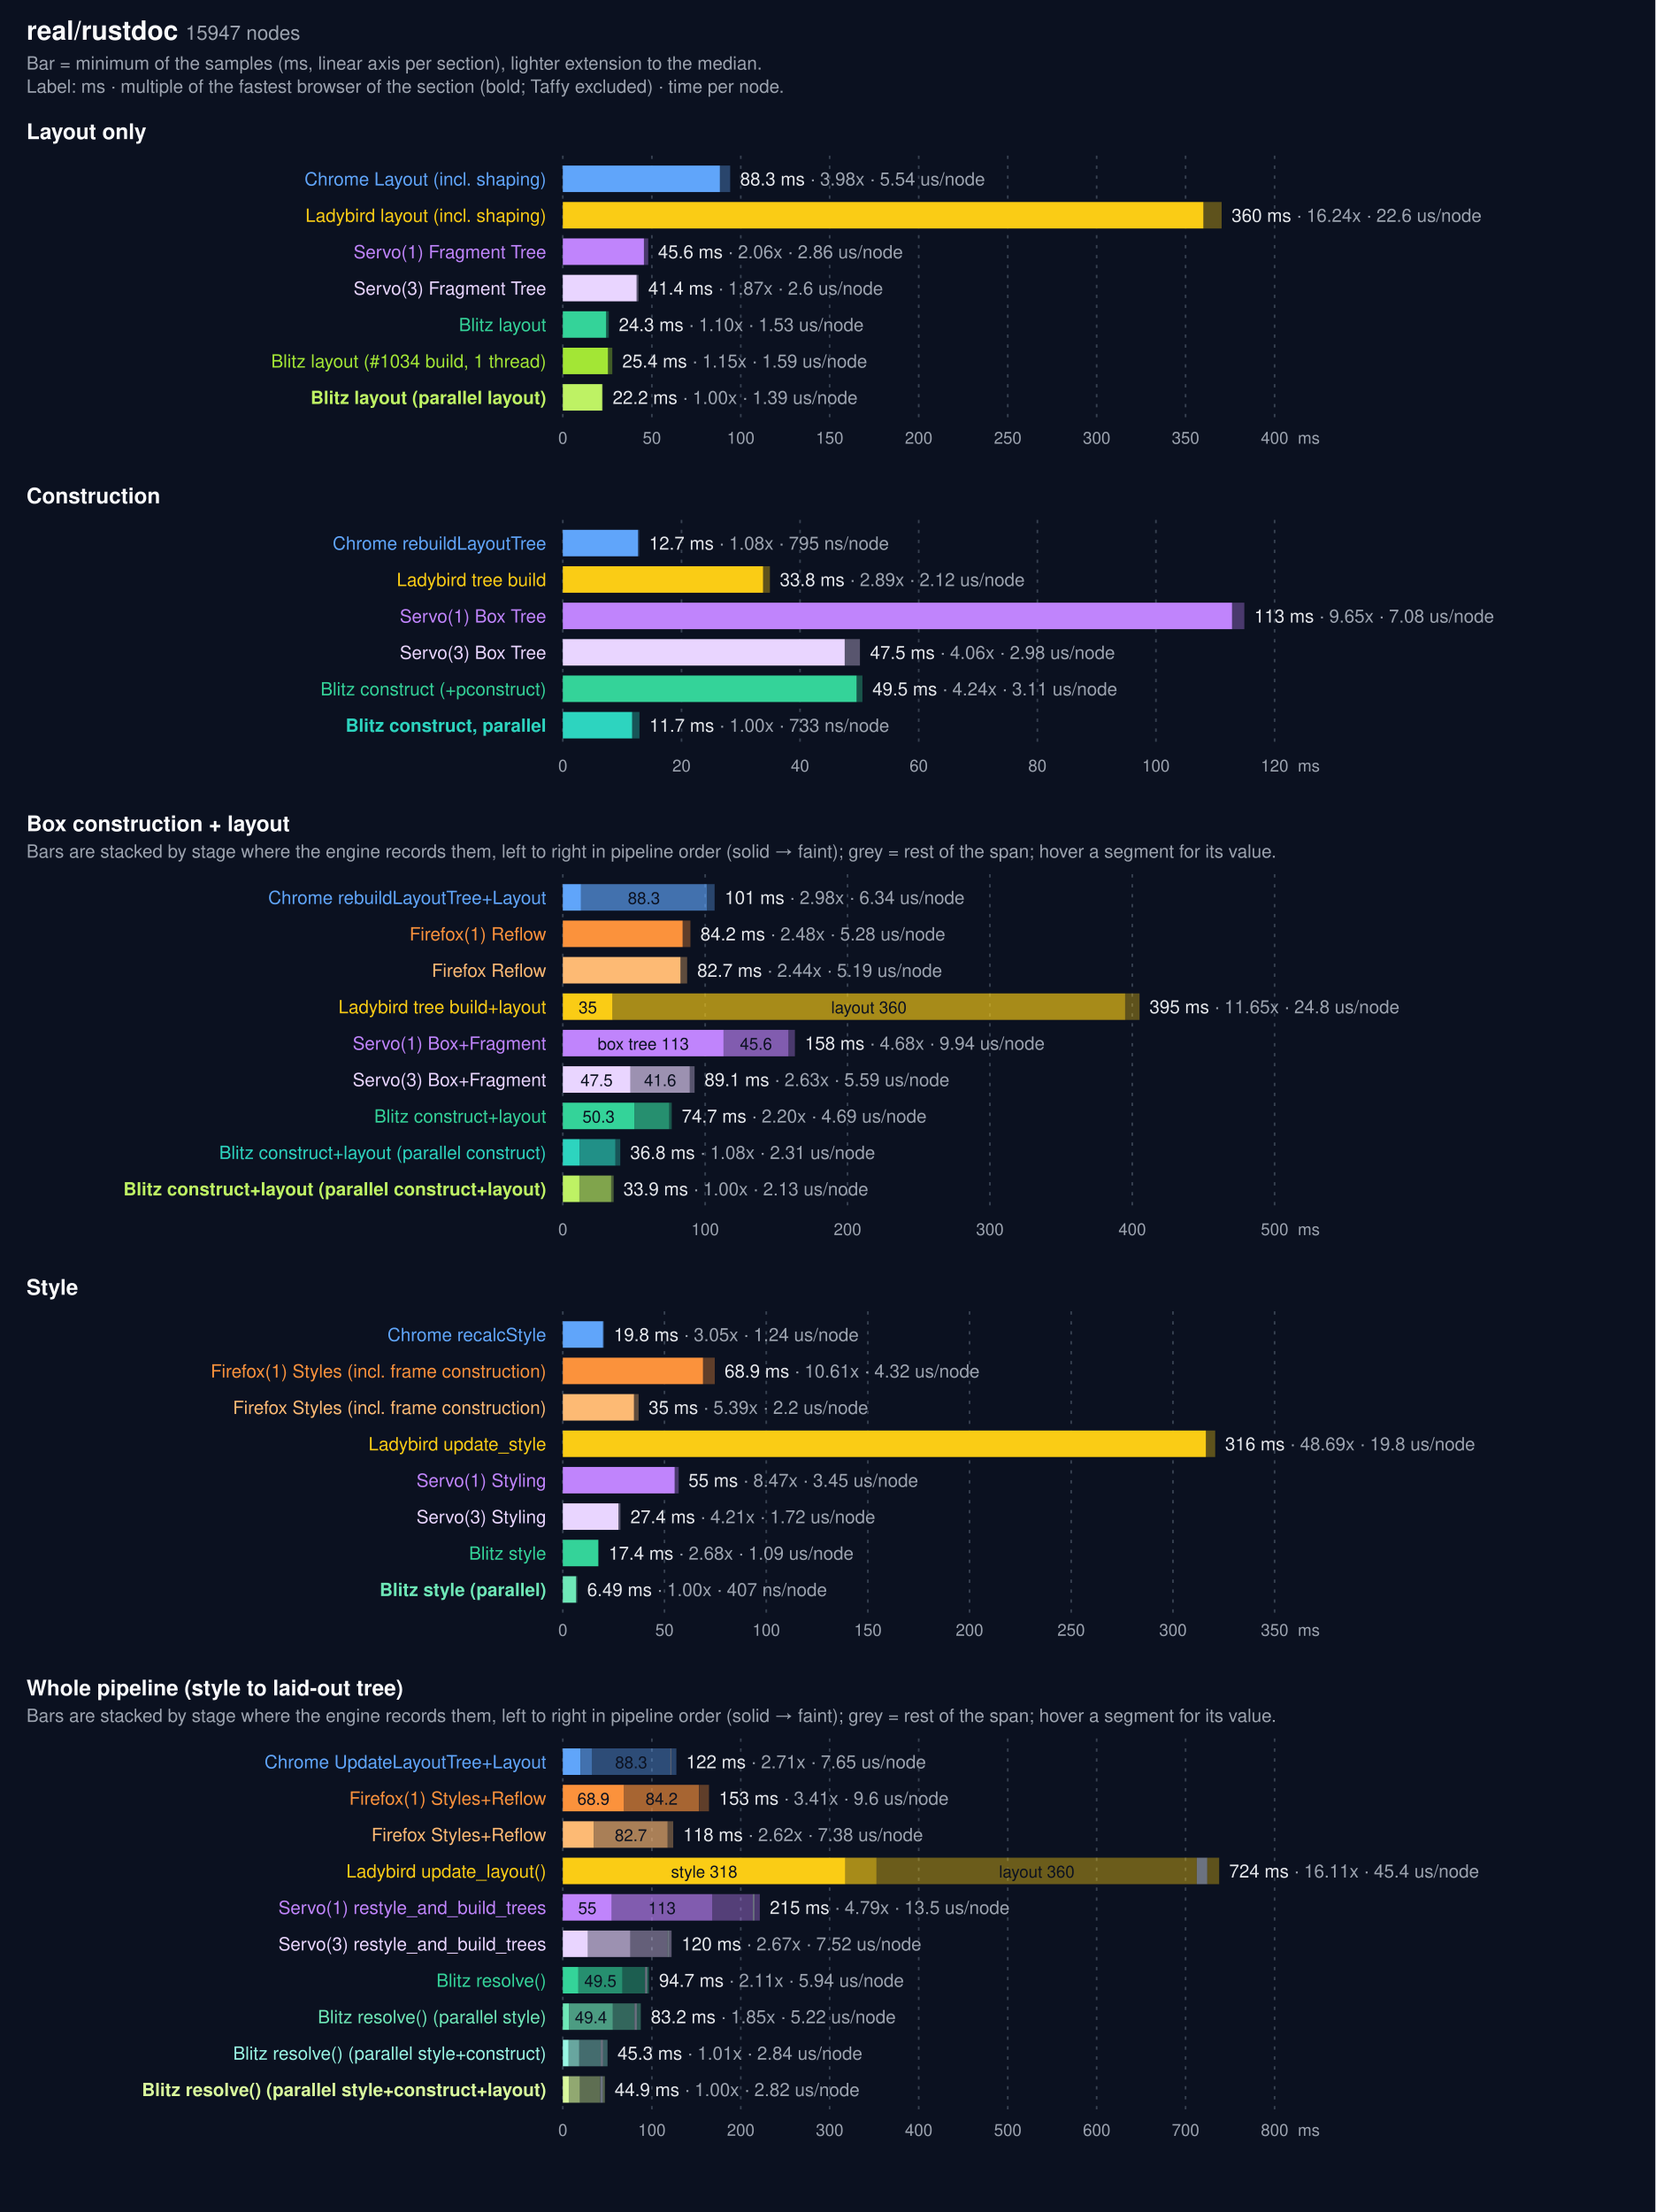
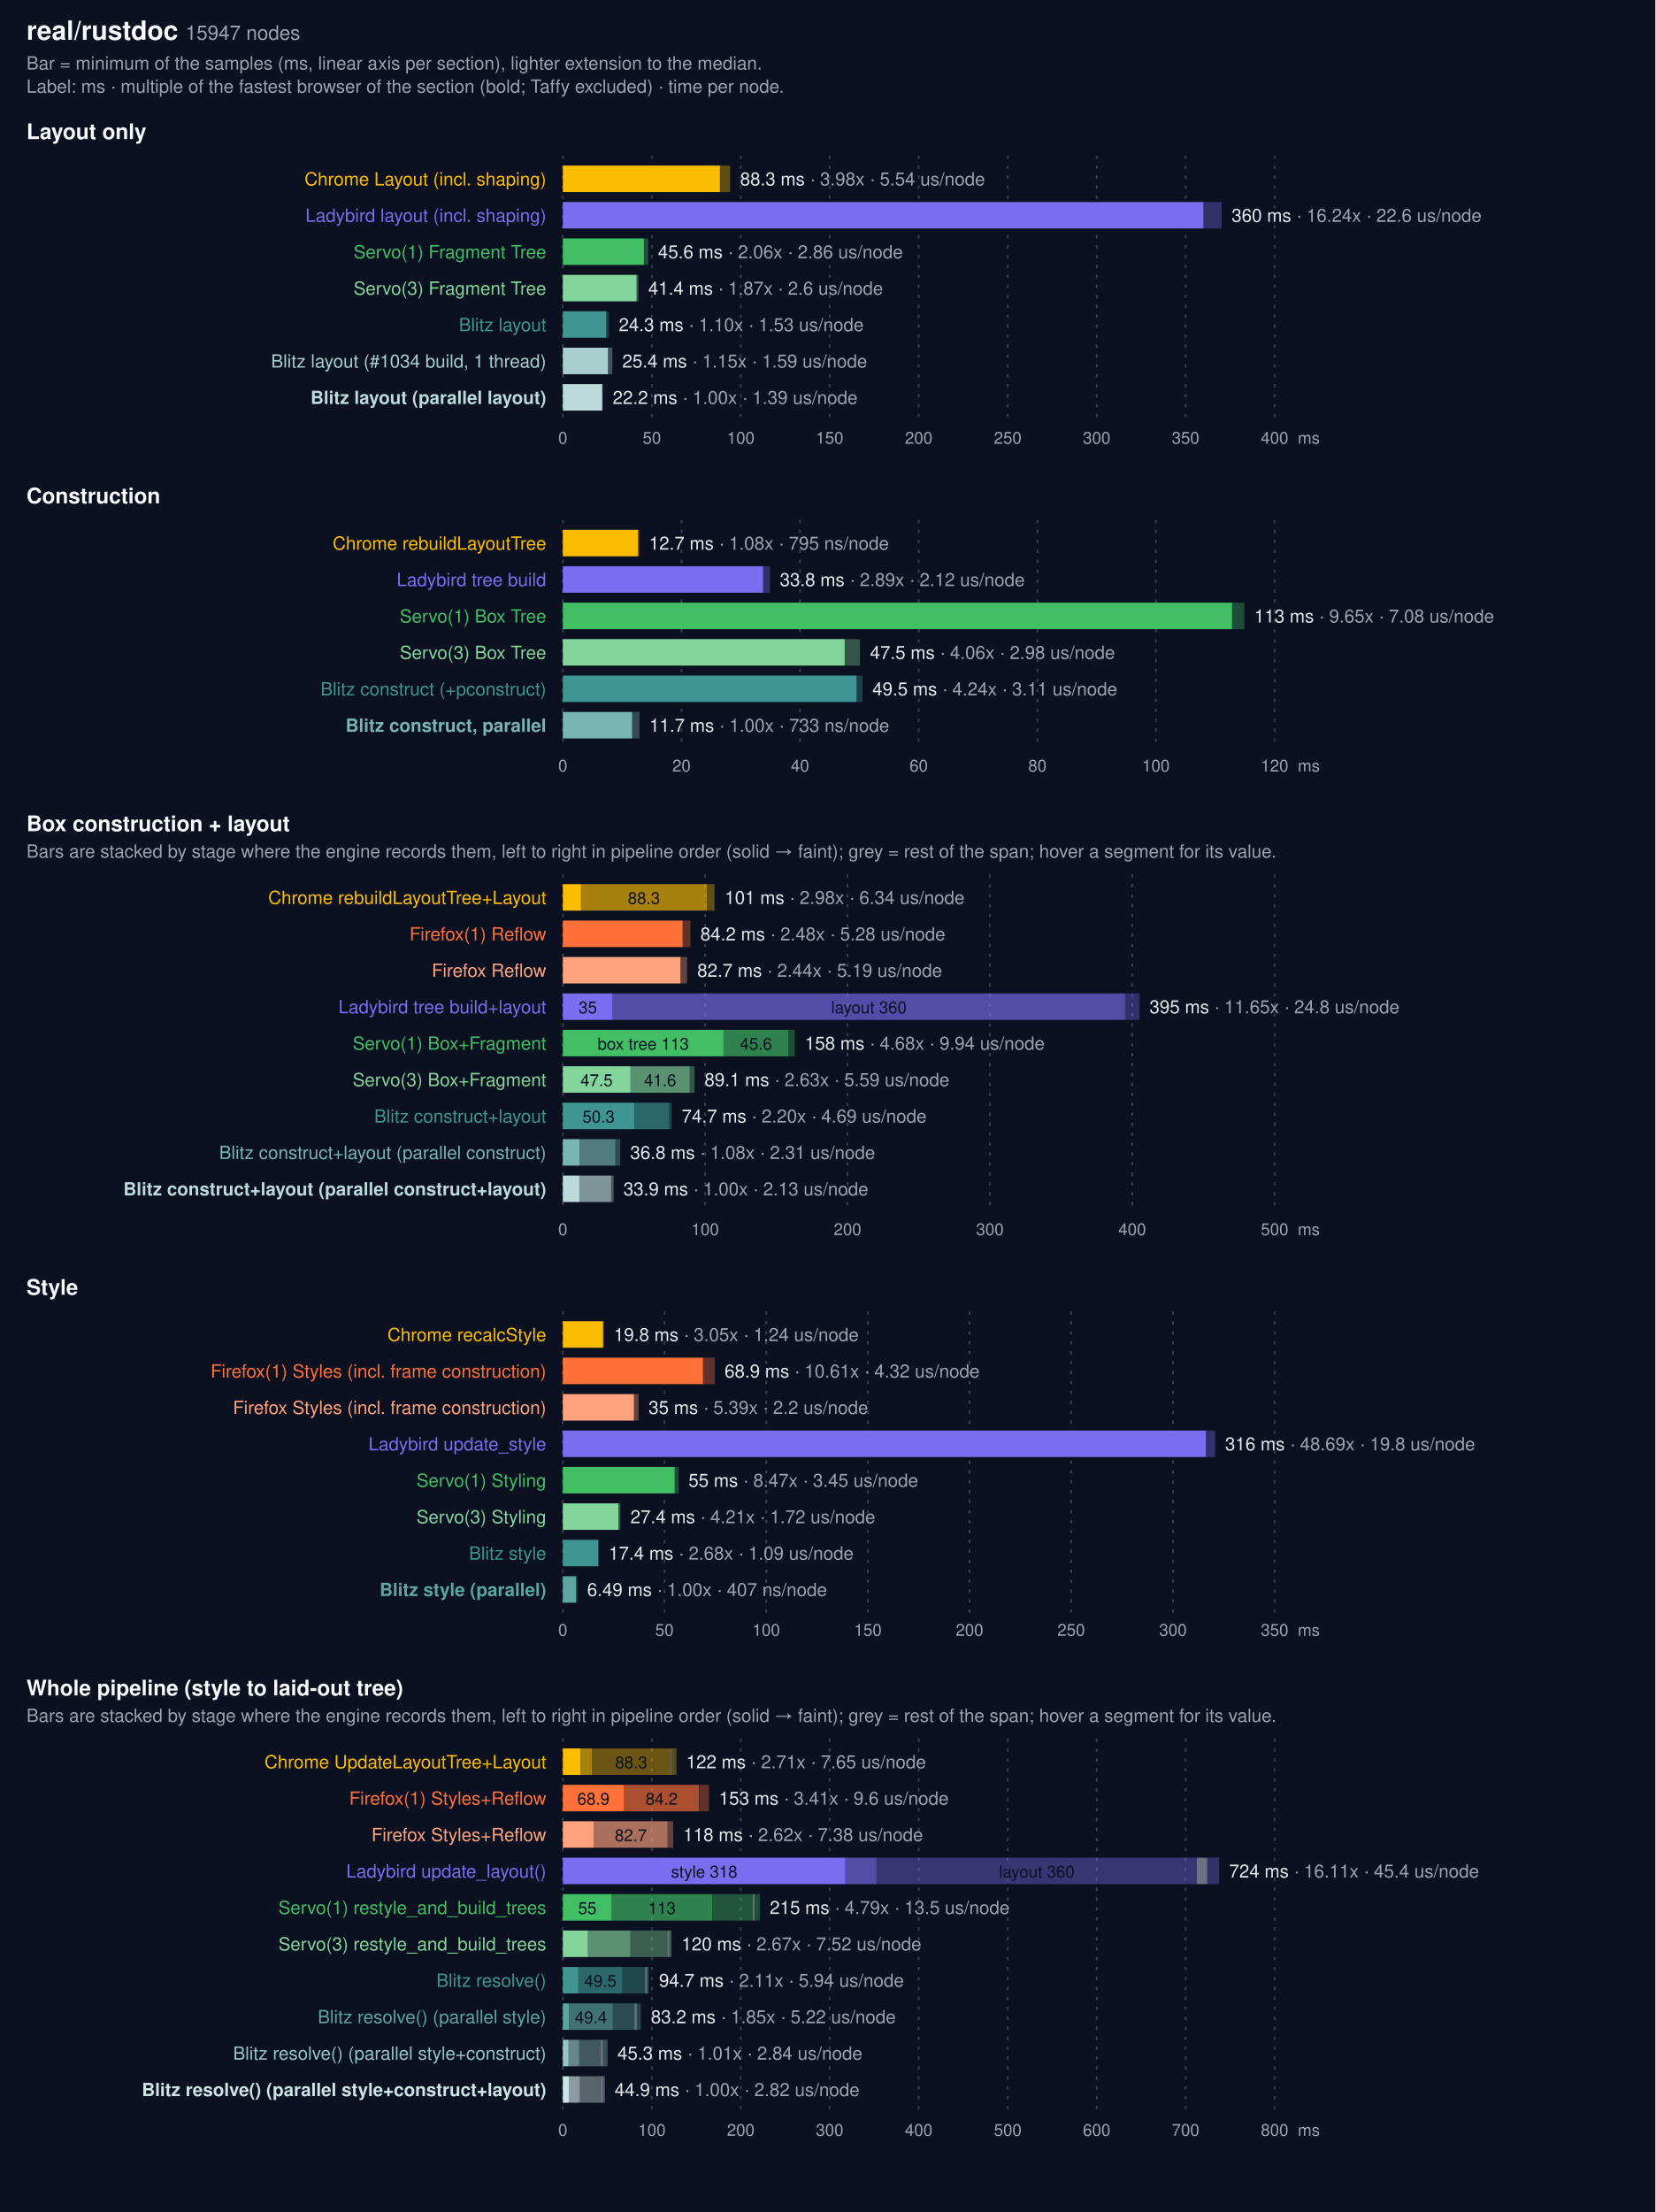
<svg xmlns="http://www.w3.org/2000/svg" width="1000" height="1336" viewBox="0 0 1000 1336" font-family="system-ui, -apple-system, Segoe UI, Helvetica, Arial, sans-serif">
  <rect width="1000" height="1336" fill="#0b1120" />
  <text x="16" y="24" fill="#f9fafb" font-size="16" font-weight="600">real/rustdoc <tspan fill="#9ca3af" font-size="12" font-weight="400">15947 nodes</tspan>
  </text>
  <text x="16" y="42" fill="#9ca3af" font-size="11">Bar = minimum of the samples (ms, linear axis per section), lighter extension to the median.</text>
  <text x="16" y="56" fill="#9ca3af" font-size="11">Label: ms · multiple of the fastest browser of the section (bold; Taffy excluded) · time per node.</text>
  <text x="16" y="84" fill="#f9fafb" font-size="13" font-weight="600">Layout only</text>
  <line x1="340.0" x2="340.0" y1="94" y2="254" stroke="#374151" stroke-dasharray="2 4" />
  <text x="340.0" y="268" fill="#9ca3af" font-size="10" text-anchor="middle">0</text>
  <line x1="393.8" x2="393.8" y1="94" y2="254" stroke="#374151" stroke-dasharray="2 4" />
  <text x="393.8" y="268" fill="#9ca3af" font-size="10" text-anchor="middle">50</text>
  <line x1="447.5" x2="447.5" y1="94" y2="254" stroke="#374151" stroke-dasharray="2 4" />
  <text x="447.5" y="268" fill="#9ca3af" font-size="10" text-anchor="middle">100</text>
  <line x1="501.2" x2="501.2" y1="94" y2="254" stroke="#374151" stroke-dasharray="2 4" />
  <text x="501.2" y="268" fill="#9ca3af" font-size="10" text-anchor="middle">150</text>
  <line x1="555.0" x2="555.0" y1="94" y2="254" stroke="#374151" stroke-dasharray="2 4" />
  <text x="555.0" y="268" fill="#9ca3af" font-size="10" text-anchor="middle">200</text>
  <line x1="608.8" x2="608.8" y1="94" y2="254" stroke="#374151" stroke-dasharray="2 4" />
  <text x="608.8" y="268" fill="#9ca3af" font-size="10" text-anchor="middle">250</text>
  <line x1="662.5" x2="662.5" y1="94" y2="254" stroke="#374151" stroke-dasharray="2 4" />
  <text x="662.5" y="268" fill="#9ca3af" font-size="10" text-anchor="middle">300</text>
  <line x1="716.2" x2="716.2" y1="94" y2="254" stroke="#374151" stroke-dasharray="2 4" />
  <text x="716.2" y="268" fill="#9ca3af" font-size="10" text-anchor="middle">350</text>
  <line x1="770.0" x2="770.0" y1="94" y2="254" stroke="#374151" stroke-dasharray="2 4" />
  <text x="770.0" y="268" fill="#9ca3af" font-size="10" text-anchor="middle">400</text>
  <text x="784" y="268" fill="#9ca3af" font-size="10">ms</text>
-   <text x="330" y="112" fill="#60a5fa" font-size="11" text-anchor="end">Chrome Layout (incl. shaping)</text>
-   <rect x="340" y="100" width="94.9" height="16" fill="#60a5fa" />
-   <rect x="434.9" y="100" width="6.2" height="16" fill="#60a5fa" opacity="0.35" />
+   <text x="330" y="112" fill="#FBBC04" font-size="11" text-anchor="end">Chrome Layout (incl. shaping)</text>
+   <rect x="340" y="100" width="94.9" height="16" fill="#FBBC04" />
+   <rect x="434.9" y="100" width="6.2" height="16" fill="#FBBC04" opacity="0.35" />
  <text x="447.1" y="112" fill="#e5e7eb" font-size="11">88.3 ms <tspan fill="#9ca3af">· 3.98x · 5.54 us/node</tspan>
  </text>
-   <text x="330" y="134" fill="#facc15" font-size="11" text-anchor="end">Ladybird layout (incl. shaping)</text>
-   <rect x="340" y="122" width="387.0" height="16" fill="#facc15" />
-   <rect x="727.0" y="122" width="11.0" height="16" fill="#facc15" opacity="0.35" />
+   <text x="330" y="134" fill="#7B6CF0" font-size="11" text-anchor="end">Ladybird layout (incl. shaping)</text>
+   <rect x="340" y="122" width="387.0" height="16" fill="#7B6CF0" />
+   <rect x="727.0" y="122" width="11.0" height="16" fill="#7B6CF0" opacity="0.35" />
  <text x="744.0" y="134" fill="#e5e7eb" font-size="11">360 ms <tspan fill="#9ca3af">· 16.24x · 22.6 us/node</tspan>
  </text>
-   <text x="330" y="156" fill="#c084fc" font-size="11" text-anchor="end">Servo(1) Fragment Tree</text>
-   <rect x="340" y="144" width="49.0" height="16" fill="#c084fc" />
-   <rect x="389.0" y="144" width="2.6" height="16" fill="#c084fc" opacity="0.35" />
+   <text x="330" y="156" fill="#42BE65" font-size="11" text-anchor="end">Servo(1) Fragment Tree</text>
+   <rect x="340" y="144" width="49.0" height="16" fill="#42BE65" />
+   <rect x="389.0" y="144" width="2.6" height="16" fill="#42BE65" opacity="0.35" />
  <text x="397.5" y="156" fill="#e5e7eb" font-size="11">45.6 ms <tspan fill="#9ca3af">· 2.06x · 2.86 us/node</tspan>
  </text>
-   <text x="330" y="178" fill="#e9d5ff" font-size="11" text-anchor="end">Servo(3) Fragment Tree</text>
-   <rect x="340" y="166" width="44.6" height="16" fill="#e9d5ff" />
-   <rect x="384.6" y="166" width="1.1" height="16" fill="#e9d5ff" opacity="0.35" />
+   <text x="330" y="178" fill="#84d59b" font-size="11" text-anchor="end">Servo(3) Fragment Tree</text>
+   <rect x="340" y="166" width="44.6" height="16" fill="#84d59b" />
+   <rect x="384.6" y="166" width="1.1" height="16" fill="#84d59b" opacity="0.35" />
  <text x="391.6" y="178" fill="#e5e7eb" font-size="11">41.4 ms <tspan fill="#9ca3af">· 1.87x · 2.6 us/node</tspan>
  </text>
-   <text x="330" y="200" fill="#34d399" font-size="11" text-anchor="end">Blitz layout</text>
-   <rect x="340" y="188" width="26.2" height="16" fill="#34d399" />
-   <rect x="366.2" y="188" width="1.6" height="16" fill="#34d399" opacity="0.35" />
+   <text x="330" y="200" fill="#3E9593" font-size="11" text-anchor="end">Blitz layout</text>
+   <rect x="340" y="188" width="26.2" height="16" fill="#3E9593" />
+   <rect x="366.2" y="188" width="1.6" height="16" fill="#3E9593" opacity="0.35" />
  <text x="373.8" y="200" fill="#e5e7eb" font-size="11">24.3 ms <tspan fill="#9ca3af">· 1.10x · 1.53 us/node</tspan>
  </text>
-   <text x="330" y="222" fill="#a3e635" font-size="11" text-anchor="end">Blitz layout (#1034 build, 1 thread)</text>
-   <rect x="340" y="210" width="27.3" height="16" fill="#a3e635" />
-   <rect x="367.3" y="210" width="2.6" height="16" fill="#a3e635" opacity="0.35" />
+   <text x="330" y="222" fill="#a8cfce" font-size="11" text-anchor="end">Blitz layout (#1034 build, 1 thread)</text>
+   <rect x="340" y="210" width="27.3" height="16" fill="#a8cfce" />
+   <rect x="367.3" y="210" width="2.6" height="16" fill="#a8cfce" opacity="0.35" />
  <text x="375.9" y="222" fill="#e5e7eb" font-size="11">25.4 ms <tspan fill="#9ca3af">· 1.15x · 1.59 us/node</tspan>
  </text>
-   <text x="330" y="244" fill="#bef264" font-size="11" text-anchor="end" font-weight="700">Blitz layout (parallel layout)</text>
-   <rect x="340" y="232" width="23.8" height="16" fill="#bef264" />
-   <rect x="363.8" y="232" width="0.3" height="16" fill="#bef264" opacity="0.35" />
+   <text x="330" y="244" fill="#bbdad9" font-size="11" text-anchor="end" font-weight="700">Blitz layout (parallel layout)</text>
+   <rect x="340" y="232" width="23.8" height="16" fill="#bbdad9" />
+   <rect x="363.8" y="232" width="0.3" height="16" fill="#bbdad9" opacity="0.35" />
  <text x="370.1" y="244" fill="#e5e7eb" font-size="11">22.2 ms <tspan fill="#9ca3af">· 1.00x · 1.39 us/node</tspan>
  </text>
  <text x="16" y="304" fill="#f9fafb" font-size="13" font-weight="600">Construction</text>
  <line x1="340.0" x2="340.0" y1="314" y2="452" stroke="#374151" stroke-dasharray="2 4" />
  <text x="340.0" y="466" fill="#9ca3af" font-size="10" text-anchor="middle">0</text>
  <line x1="411.7" x2="411.7" y1="314" y2="452" stroke="#374151" stroke-dasharray="2 4" />
  <text x="411.7" y="466" fill="#9ca3af" font-size="10" text-anchor="middle">20</text>
  <line x1="483.3" x2="483.3" y1="314" y2="452" stroke="#374151" stroke-dasharray="2 4" />
  <text x="483.3" y="466" fill="#9ca3af" font-size="10" text-anchor="middle">40</text>
  <line x1="555.0" x2="555.0" y1="314" y2="452" stroke="#374151" stroke-dasharray="2 4" />
  <text x="555.0" y="466" fill="#9ca3af" font-size="10" text-anchor="middle">60</text>
  <line x1="626.7" x2="626.7" y1="314" y2="452" stroke="#374151" stroke-dasharray="2 4" />
  <text x="626.7" y="466" fill="#9ca3af" font-size="10" text-anchor="middle">80</text>
  <line x1="698.3" x2="698.3" y1="314" y2="452" stroke="#374151" stroke-dasharray="2 4" />
  <text x="698.3" y="466" fill="#9ca3af" font-size="10" text-anchor="middle">100</text>
  <line x1="770.0" x2="770.0" y1="314" y2="452" stroke="#374151" stroke-dasharray="2 4" />
  <text x="770.0" y="466" fill="#9ca3af" font-size="10" text-anchor="middle">120</text>
  <text x="784" y="466" fill="#9ca3af" font-size="10">ms</text>
-   <text x="330" y="332" fill="#60a5fa" font-size="11" text-anchor="end">Chrome rebuildLayoutTree</text>
-   <rect x="340" y="320" width="45.4" height="16" fill="#60a5fa" />
-   <rect x="385.4" y="320" width="0.7" height="16" fill="#60a5fa" opacity="0.35" />
+   <text x="330" y="332" fill="#FBBC04" font-size="11" text-anchor="end">Chrome rebuildLayoutTree</text>
+   <rect x="340" y="320" width="45.4" height="16" fill="#FBBC04" />
+   <rect x="385.4" y="320" width="0.7" height="16" fill="#FBBC04" opacity="0.35" />
  <text x="392.1" y="332" fill="#e5e7eb" font-size="11">12.7 ms <tspan fill="#9ca3af">· 1.08x · 795 ns/node</tspan>
  </text>
-   <text x="330" y="354" fill="#facc15" font-size="11" text-anchor="end">Ladybird tree build</text>
-   <rect x="340" y="342" width="121.0" height="16" fill="#facc15" />
-   <rect x="461.0" y="342" width="4.1" height="16" fill="#facc15" opacity="0.35" />
+   <text x="330" y="354" fill="#7B6CF0" font-size="11" text-anchor="end">Ladybird tree build</text>
+   <rect x="340" y="342" width="121.0" height="16" fill="#7B6CF0" />
+   <rect x="461.0" y="342" width="4.1" height="16" fill="#7B6CF0" opacity="0.35" />
  <text x="471.1" y="354" fill="#e5e7eb" font-size="11">33.8 ms <tspan fill="#9ca3af">· 2.89x · 2.12 us/node</tspan>
  </text>
-   <text x="330" y="376" fill="#c084fc" font-size="11" text-anchor="end">Servo(1) Box Tree</text>
-   <rect x="340" y="364" width="404.3" height="16" fill="#c084fc" />
-   <rect x="744.3" y="364" width="7.4" height="16" fill="#c084fc" opacity="0.35" />
+   <text x="330" y="376" fill="#42BE65" font-size="11" text-anchor="end">Servo(1) Box Tree</text>
+   <rect x="340" y="364" width="404.3" height="16" fill="#42BE65" />
+   <rect x="744.3" y="364" width="7.4" height="16" fill="#42BE65" opacity="0.35" />
  <text x="757.7" y="376" fill="#e5e7eb" font-size="11">113 ms <tspan fill="#9ca3af">· 9.65x · 7.08 us/node</tspan>
  </text>
-   <text x="330" y="398" fill="#e9d5ff" font-size="11" text-anchor="end">Servo(3) Box Tree</text>
-   <rect x="340" y="386" width="170.3" height="16" fill="#e9d5ff" />
-   <rect x="510.3" y="386" width="9.2" height="16" fill="#e9d5ff" opacity="0.35" />
+   <text x="330" y="398" fill="#84d59b" font-size="11" text-anchor="end">Servo(3) Box Tree</text>
+   <rect x="340" y="386" width="170.3" height="16" fill="#84d59b" />
+   <rect x="510.3" y="386" width="9.2" height="16" fill="#84d59b" opacity="0.35" />
  <text x="525.6" y="398" fill="#e5e7eb" font-size="11">47.5 ms <tspan fill="#9ca3af">· 4.06x · 2.98 us/node</tspan>
  </text>
-   <text x="330" y="420" fill="#34d399" font-size="11" text-anchor="end">Blitz construct (+pconstruct)</text>
-   <rect x="340" y="408" width="177.5" height="16" fill="#34d399" />
-   <rect x="517.5" y="408" width="3.5" height="16" fill="#34d399" opacity="0.35" />
+   <text x="330" y="420" fill="#3E9593" font-size="11" text-anchor="end">Blitz construct (+pconstruct)</text>
+   <rect x="340" y="408" width="177.5" height="16" fill="#3E9593" />
+   <rect x="517.5" y="408" width="3.5" height="16" fill="#3E9593" opacity="0.35" />
  <text x="527.0" y="420" fill="#e5e7eb" font-size="11">49.5 ms <tspan fill="#9ca3af">· 4.24x · 3.11 us/node</tspan>
  </text>
-   <text x="330" y="442" fill="#2dd4bf" font-size="11" text-anchor="end" font-weight="700">Blitz construct, parallel</text>
-   <rect x="340" y="430" width="41.9" height="16" fill="#2dd4bf" />
-   <rect x="381.9" y="430" width="4.4" height="16" fill="#2dd4bf" opacity="0.35" />
+   <text x="330" y="442" fill="#78b5b3" font-size="11" text-anchor="end" font-weight="700">Blitz construct, parallel</text>
+   <rect x="340" y="430" width="41.9" height="16" fill="#78b5b3" />
+   <rect x="381.9" y="430" width="4.4" height="16" fill="#78b5b3" opacity="0.35" />
  <text x="392.3" y="442" fill="#e5e7eb" font-size="11">11.7 ms <tspan fill="#9ca3af">· 1.00x · 733 ns/node</tspan>
  </text>
  <text x="16" y="502" fill="#f9fafb" font-size="13" font-weight="600">Box construction + layout</text>
  <text x="16" y="518" fill="#9ca3af" font-size="11">Bars are stacked by stage where the engine records them, left to right in pipeline order (solid → faint); grey = rest of the span; hover a segment for its value.</text>
  <line x1="340.0" x2="340.0" y1="528" y2="732" stroke="#374151" stroke-dasharray="2 4" />
  <text x="340.0" y="746" fill="#9ca3af" font-size="10" text-anchor="middle">0</text>
  <line x1="426.0" x2="426.0" y1="528" y2="732" stroke="#374151" stroke-dasharray="2 4" />
  <text x="426.0" y="746" fill="#9ca3af" font-size="10" text-anchor="middle">100</text>
  <line x1="512.0" x2="512.0" y1="528" y2="732" stroke="#374151" stroke-dasharray="2 4" />
  <text x="512.0" y="746" fill="#9ca3af" font-size="10" text-anchor="middle">200</text>
  <line x1="598.0" x2="598.0" y1="528" y2="732" stroke="#374151" stroke-dasharray="2 4" />
  <text x="598.0" y="746" fill="#9ca3af" font-size="10" text-anchor="middle">300</text>
  <line x1="684.0" x2="684.0" y1="528" y2="732" stroke="#374151" stroke-dasharray="2 4" />
  <text x="684.0" y="746" fill="#9ca3af" font-size="10" text-anchor="middle">400</text>
  <line x1="770.0" x2="770.0" y1="528" y2="732" stroke="#374151" stroke-dasharray="2 4" />
  <text x="770.0" y="746" fill="#9ca3af" font-size="10" text-anchor="middle">500</text>
  <text x="784" y="746" fill="#9ca3af" font-size="10">ms</text>
-   <text x="330" y="546" fill="#60a5fa" font-size="11" text-anchor="end">Chrome rebuildLayoutTree+Layout</text>
-   <rect x="340.0" y="534" width="11.0" height="16" fill="#60a5fa" opacity="1.0" />
-   <rect x="351.0" y="534" width="76.0" height="16" fill="#60a5fa" opacity="0.65" />
+   <text x="330" y="546" fill="#FBBC04" font-size="11" text-anchor="end">Chrome rebuildLayoutTree+Layout</text>
+   <rect x="340.0" y="534" width="11.0" height="16" fill="#FBBC04" opacity="1.0" />
+   <rect x="351.0" y="534" width="76.0" height="16" fill="#FBBC04" opacity="0.65" />
  <text x="389.0" y="546" fill="#0b1120" font-size="10" text-anchor="middle">88.3</text>
-   <rect x="426.9" y="534" width="4.8" height="16" fill="#60a5fa" opacity="0.35" />
+   <rect x="426.9" y="534" width="4.8" height="16" fill="#FBBC04" opacity="0.35" />
  <text x="437.8" y="546" fill="#e5e7eb" font-size="11">101 ms <tspan fill="#9ca3af">· 2.98x · 6.34 us/node</tspan>
  </text>
-   <text x="330" y="568" fill="#fb923c" font-size="11" text-anchor="end">Firefox(1) Reflow</text>
-   <rect x="340" y="556" width="72.4" height="16" fill="#fb923c" />
-   <rect x="412.4" y="556" width="4.7" height="16" fill="#fb923c" opacity="0.35" />
+   <text x="330" y="568" fill="#FF7139" font-size="11" text-anchor="end">Firefox(1) Reflow</text>
+   <rect x="340" y="556" width="72.4" height="16" fill="#FF7139" />
+   <rect x="412.4" y="556" width="4.7" height="16" fill="#FF7139" opacity="0.35" />
  <text x="423.1" y="568" fill="#e5e7eb" font-size="11">84.2 ms <tspan fill="#9ca3af">· 2.48x · 5.28 us/node</tspan>
  </text>
-   <text x="330" y="590" fill="#fdba74" font-size="11" text-anchor="end">Firefox Reflow</text>
-   <rect x="340" y="578" width="71.1" height="16" fill="#fdba74" />
-   <rect x="411.1" y="578" width="4.0" height="16" fill="#fdba74" opacity="0.35" />
+   <text x="330" y="590" fill="#ffa37e" font-size="11" text-anchor="end">Firefox Reflow</text>
+   <rect x="340" y="578" width="71.1" height="16" fill="#ffa37e" />
+   <rect x="411.1" y="578" width="4.0" height="16" fill="#ffa37e" opacity="0.35" />
  <text x="421.2" y="590" fill="#e5e7eb" font-size="11">82.7 ms <tspan fill="#9ca3af">· 2.44x · 5.19 us/node</tspan>
  </text>
-   <text x="330" y="612" fill="#facc15" font-size="11" text-anchor="end">Ladybird tree build+layout</text>
-   <rect x="340.0" y="600" width="30.1" height="16" fill="#facc15" opacity="1.0" />
+   <text x="330" y="612" fill="#7B6CF0" font-size="11" text-anchor="end">Ladybird tree build+layout</text>
+   <rect x="340.0" y="600" width="30.1" height="16" fill="#7B6CF0" opacity="1.0" />
  <text x="355.1" y="612" fill="#0b1120" font-size="10" text-anchor="middle">35</text>
-   <rect x="370.1" y="600" width="309.6" height="16" fill="#facc15" opacity="0.65" />
+   <rect x="370.1" y="600" width="309.6" height="16" fill="#7B6CF0" opacity="0.65" />
  <text x="524.9" y="612" fill="#0b1120" font-size="10" text-anchor="middle">layout 360</text>
-   <rect x="679.7" y="600" width="8.7" height="16" fill="#facc15" opacity="0.35" />
+   <rect x="679.7" y="600" width="8.7" height="16" fill="#7B6CF0" opacity="0.35" />
  <text x="694.4" y="612" fill="#e5e7eb" font-size="11">395 ms <tspan fill="#9ca3af">· 11.65x · 24.8 us/node</tspan>
  </text>
-   <text x="330" y="634" fill="#c084fc" font-size="11" text-anchor="end">Servo(1) Box+Fragment</text>
-   <rect x="340.0" y="622" width="97.1" height="16" fill="#c084fc" opacity="1.0" />
+   <text x="330" y="634" fill="#42BE65" font-size="11" text-anchor="end">Servo(1) Box+Fragment</text>
+   <rect x="340.0" y="622" width="97.1" height="16" fill="#42BE65" opacity="1.0" />
  <text x="388.6" y="634" fill="#0b1120" font-size="10" text-anchor="middle">box tree 113</text>
-   <rect x="437.1" y="622" width="39.2" height="16" fill="#c084fc" opacity="0.65" />
+   <rect x="437.1" y="622" width="39.2" height="16" fill="#42BE65" opacity="0.65" />
  <text x="456.7" y="634" fill="#0b1120" font-size="10" text-anchor="middle">45.6</text>
-   <rect x="476.3" y="622" width="3.9" height="16" fill="#c084fc" opacity="0.35" />
+   <rect x="476.3" y="622" width="3.9" height="16" fill="#42BE65" opacity="0.35" />
  <text x="486.2" y="634" fill="#e5e7eb" font-size="11">158 ms <tspan fill="#9ca3af">· 4.68x · 9.94 us/node</tspan>
  </text>
-   <text x="330" y="656" fill="#e9d5ff" font-size="11" text-anchor="end">Servo(3) Box+Fragment</text>
-   <rect x="340.0" y="644" width="40.9" height="16" fill="#e9d5ff" opacity="1.0" />
+   <text x="330" y="656" fill="#84d59b" font-size="11" text-anchor="end">Servo(3) Box+Fragment</text>
+   <rect x="340.0" y="644" width="40.9" height="16" fill="#84d59b" opacity="1.0" />
  <text x="360.4" y="656" fill="#0b1120" font-size="10" text-anchor="middle">47.5</text>
-   <rect x="380.9" y="644" width="35.8" height="16" fill="#e9d5ff" opacity="0.65" />
+   <rect x="380.9" y="644" width="35.8" height="16" fill="#84d59b" opacity="0.65" />
  <text x="398.8" y="656" fill="#0b1120" font-size="10" text-anchor="middle">41.6</text>
-   <rect x="416.7" y="644" width="2.9" height="16" fill="#e9d5ff" opacity="0.35" />
+   <rect x="416.7" y="644" width="2.9" height="16" fill="#84d59b" opacity="0.35" />
  <text x="425.6" y="656" fill="#e5e7eb" font-size="11">89.1 ms <tspan fill="#9ca3af">· 2.63x · 5.59 us/node</tspan>
  </text>
-   <text x="330" y="678" fill="#34d399" font-size="11" text-anchor="end">Blitz construct+layout</text>
-   <rect x="340.0" y="666" width="43.2" height="16" fill="#34d399" opacity="1.0" />
+   <text x="330" y="678" fill="#3E9593" font-size="11" text-anchor="end">Blitz construct+layout</text>
+   <rect x="340.0" y="666" width="43.2" height="16" fill="#3E9593" opacity="1.0" />
  <text x="361.6" y="678" fill="#0b1120" font-size="10" text-anchor="middle">50.3</text>
-   <rect x="383.2" y="666" width="21.1" height="16" fill="#34d399" opacity="0.65" />
-   <rect x="404.3" y="666" width="1.5" height="16" fill="#34d399" opacity="0.35" />
+   <rect x="383.2" y="666" width="21.1" height="16" fill="#3E9593" opacity="0.65" />
+   <rect x="404.3" y="666" width="1.5" height="16" fill="#3E9593" opacity="0.35" />
  <text x="411.8" y="678" fill="#e5e7eb" font-size="11">74.7 ms <tspan fill="#9ca3af">· 2.20x · 4.69 us/node</tspan>
  </text>
-   <text x="330" y="700" fill="#2dd4bf" font-size="11" text-anchor="end">Blitz construct+layout (parallel construct)</text>
-   <rect x="340.0" y="688" width="10.1" height="16" fill="#2dd4bf" opacity="1.0" />
-   <rect x="350.1" y="688" width="21.6" height="16" fill="#2dd4bf" opacity="0.65" />
-   <rect x="371.6" y="688" width="3.1" height="16" fill="#2dd4bf" opacity="0.35" />
+   <text x="330" y="700" fill="#78b5b3" font-size="11" text-anchor="end">Blitz construct+layout (parallel construct)</text>
+   <rect x="340.0" y="688" width="10.1" height="16" fill="#78b5b3" opacity="1.0" />
+   <rect x="350.1" y="688" width="21.6" height="16" fill="#78b5b3" opacity="0.65" />
+   <rect x="371.6" y="688" width="3.1" height="16" fill="#78b5b3" opacity="0.35" />
  <text x="380.7" y="700" fill="#e5e7eb" font-size="11">36.8 ms <tspan fill="#9ca3af">· 1.08x · 2.31 us/node</tspan>
  </text>
-   <text x="330" y="722" fill="#bef264" font-size="11" text-anchor="end" font-weight="700">Blitz construct+layout (parallel construct+layout)</text>
-   <rect x="340.0" y="710" width="10.0" height="16" fill="#bef264" opacity="1.0" />
-   <rect x="350.0" y="710" width="19.2" height="16" fill="#bef264" opacity="0.65" />
-   <rect x="369.2" y="710" width="1.5" height="16" fill="#bef264" opacity="0.35" />
+   <text x="330" y="722" fill="#bbdad9" font-size="11" text-anchor="end" font-weight="700">Blitz construct+layout (parallel construct+layout)</text>
+   <rect x="340.0" y="710" width="10.0" height="16" fill="#bbdad9" opacity="1.0" />
+   <rect x="350.0" y="710" width="19.2" height="16" fill="#bbdad9" opacity="0.65" />
+   <rect x="369.2" y="710" width="1.5" height="16" fill="#bbdad9" opacity="0.35" />
  <text x="376.6" y="722" fill="#e5e7eb" font-size="11">33.9 ms <tspan fill="#9ca3af">· 1.00x · 2.13 us/node</tspan>
  </text>
  <text x="16" y="782" fill="#f9fafb" font-size="13" font-weight="600">Style</text>
  <line x1="340.0" x2="340.0" y1="792" y2="974" stroke="#374151" stroke-dasharray="2 4" />
  <text x="340.0" y="988" fill="#9ca3af" font-size="10" text-anchor="middle">0</text>
  <line x1="401.4" x2="401.4" y1="792" y2="974" stroke="#374151" stroke-dasharray="2 4" />
  <text x="401.4" y="988" fill="#9ca3af" font-size="10" text-anchor="middle">50</text>
  <line x1="462.9" x2="462.9" y1="792" y2="974" stroke="#374151" stroke-dasharray="2 4" />
  <text x="462.9" y="988" fill="#9ca3af" font-size="10" text-anchor="middle">100</text>
  <line x1="524.3" x2="524.3" y1="792" y2="974" stroke="#374151" stroke-dasharray="2 4" />
  <text x="524.3" y="988" fill="#9ca3af" font-size="10" text-anchor="middle">150</text>
  <line x1="585.7" x2="585.7" y1="792" y2="974" stroke="#374151" stroke-dasharray="2 4" />
  <text x="585.7" y="988" fill="#9ca3af" font-size="10" text-anchor="middle">200</text>
  <line x1="647.1" x2="647.1" y1="792" y2="974" stroke="#374151" stroke-dasharray="2 4" />
  <text x="647.1" y="988" fill="#9ca3af" font-size="10" text-anchor="middle">250</text>
  <line x1="708.6" x2="708.6" y1="792" y2="974" stroke="#374151" stroke-dasharray="2 4" />
  <text x="708.6" y="988" fill="#9ca3af" font-size="10" text-anchor="middle">300</text>
  <line x1="770.0" x2="770.0" y1="792" y2="974" stroke="#374151" stroke-dasharray="2 4" />
  <text x="770.0" y="988" fill="#9ca3af" font-size="10" text-anchor="middle">350</text>
  <text x="784" y="988" fill="#9ca3af" font-size="10">ms</text>
-   <text x="330" y="810" fill="#60a5fa" font-size="11" text-anchor="end">Chrome recalcStyle</text>
-   <rect x="340" y="798" width="24.3" height="16" fill="#60a5fa" />
-   <rect x="364.3" y="798" width="0.5" height="16" fill="#60a5fa" opacity="0.35" />
+   <text x="330" y="810" fill="#FBBC04" font-size="11" text-anchor="end">Chrome recalcStyle</text>
+   <rect x="340" y="798" width="24.3" height="16" fill="#FBBC04" />
+   <rect x="364.3" y="798" width="0.5" height="16" fill="#FBBC04" opacity="0.35" />
  <text x="370.8" y="810" fill="#e5e7eb" font-size="11">19.8 ms <tspan fill="#9ca3af">· 3.05x · 1.24 us/node</tspan>
  </text>
-   <text x="330" y="832" fill="#fb923c" font-size="11" text-anchor="end">Firefox(1) Styles (incl. frame construction)</text>
-   <rect x="340" y="820" width="84.7" height="16" fill="#fb923c" />
-   <rect x="424.7" y="820" width="7.1" height="16" fill="#fb923c" opacity="0.35" />
+   <text x="330" y="832" fill="#FF7139" font-size="11" text-anchor="end">Firefox(1) Styles (incl. frame construction)</text>
+   <rect x="340" y="820" width="84.7" height="16" fill="#FF7139" />
+   <rect x="424.7" y="820" width="7.1" height="16" fill="#FF7139" opacity="0.35" />
  <text x="437.7" y="832" fill="#e5e7eb" font-size="11">68.9 ms <tspan fill="#9ca3af">· 10.61x · 4.32 us/node</tspan>
  </text>
-   <text x="330" y="854" fill="#fdba74" font-size="11" text-anchor="end">Firefox Styles (incl. frame construction)</text>
-   <rect x="340" y="842" width="43.0" height="16" fill="#fdba74" />
-   <rect x="383.0" y="842" width="2.8" height="16" fill="#fdba74" opacity="0.35" />
+   <text x="330" y="854" fill="#ffa37e" font-size="11" text-anchor="end">Firefox Styles (incl. frame construction)</text>
+   <rect x="340" y="842" width="43.0" height="16" fill="#ffa37e" />
+   <rect x="383.0" y="842" width="2.8" height="16" fill="#ffa37e" opacity="0.35" />
  <text x="391.8" y="854" fill="#e5e7eb" font-size="11">35 ms <tspan fill="#9ca3af">· 5.39x · 2.2 us/node</tspan>
  </text>
-   <text x="330" y="876" fill="#facc15" font-size="11" text-anchor="end">Ladybird update_style</text>
-   <rect x="340" y="864" width="388.5" height="16" fill="#facc15" />
-   <rect x="728.5" y="864" width="5.6" height="16" fill="#facc15" opacity="0.35" />
+   <text x="330" y="876" fill="#7B6CF0" font-size="11" text-anchor="end">Ladybird update_style</text>
+   <rect x="340" y="864" width="388.5" height="16" fill="#7B6CF0" />
+   <rect x="728.5" y="864" width="5.6" height="16" fill="#7B6CF0" opacity="0.35" />
  <text x="740.1" y="876" fill="#e5e7eb" font-size="11">316 ms <tspan fill="#9ca3af">· 48.69x · 19.8 us/node</tspan>
  </text>
-   <text x="330" y="898" fill="#c084fc" font-size="11" text-anchor="end">Servo(1) Styling</text>
-   <rect x="340" y="886" width="67.6" height="16" fill="#c084fc" />
-   <rect x="407.6" y="886" width="2.4" height="16" fill="#c084fc" opacity="0.35" />
+   <text x="330" y="898" fill="#42BE65" font-size="11" text-anchor="end">Servo(1) Styling</text>
+   <rect x="340" y="886" width="67.6" height="16" fill="#42BE65" />
+   <rect x="407.6" y="886" width="2.4" height="16" fill="#42BE65" opacity="0.35" />
  <text x="415.9" y="898" fill="#e5e7eb" font-size="11">55 ms <tspan fill="#9ca3af">· 8.47x · 3.45 us/node</tspan>
  </text>
-   <text x="330" y="920" fill="#e9d5ff" font-size="11" text-anchor="end">Servo(3) Styling</text>
-   <rect x="340" y="908" width="33.6" height="16" fill="#e9d5ff" />
-   <rect x="373.6" y="908" width="1.2" height="16" fill="#e9d5ff" opacity="0.35" />
+   <text x="330" y="920" fill="#84d59b" font-size="11" text-anchor="end">Servo(3) Styling</text>
+   <rect x="340" y="908" width="33.6" height="16" fill="#84d59b" />
+   <rect x="373.6" y="908" width="1.2" height="16" fill="#84d59b" opacity="0.35" />
  <text x="380.8" y="920" fill="#e5e7eb" font-size="11">27.4 ms <tspan fill="#9ca3af">· 4.21x · 1.72 us/node</tspan>
  </text>
-   <text x="330" y="942" fill="#34d399" font-size="11" text-anchor="end">Blitz style</text>
-   <rect x="340" y="930" width="21.4" height="16" fill="#34d399" />
-   <rect x="361.4" y="930" width="0.3" height="16" fill="#34d399" opacity="0.35" />
+   <text x="330" y="942" fill="#3E9593" font-size="11" text-anchor="end">Blitz style</text>
+   <rect x="340" y="930" width="21.4" height="16" fill="#3E9593" />
+   <rect x="361.4" y="930" width="0.3" height="16" fill="#3E9593" opacity="0.35" />
  <text x="367.7" y="942" fill="#e5e7eb" font-size="11">17.4 ms <tspan fill="#9ca3af">· 2.68x · 1.09 us/node</tspan>
  </text>
-   <text x="330" y="964" fill="#6ee7b7" font-size="11" text-anchor="end" font-weight="700">Blitz style (parallel)</text>
-   <rect x="340" y="952" width="8.0" height="16" fill="#6ee7b7" />
-   <rect x="348.0" y="952" width="0.7" height="16" fill="#6ee7b7" opacity="0.35" />
+   <text x="330" y="964" fill="#5ba5a3" font-size="11" text-anchor="end" font-weight="700">Blitz style (parallel)</text>
+   <rect x="340" y="952" width="8.0" height="16" fill="#5ba5a3" />
+   <rect x="348.0" y="952" width="0.7" height="16" fill="#5ba5a3" opacity="0.35" />
  <text x="354.7" y="964" fill="#e5e7eb" font-size="11">6.49 ms <tspan fill="#9ca3af">· 1.00x · 407 ns/node</tspan>
  </text>
  <text x="16" y="1024" fill="#f9fafb" font-size="13" font-weight="600">Whole pipeline (style to laid-out tree)</text>
  <text x="16" y="1040" fill="#9ca3af" font-size="11">Bars are stacked by stage where the engine records them, left to right in pipeline order (solid → faint); grey = rest of the span; hover a segment for its value.</text>
  <line x1="340.0" x2="340.0" y1="1050" y2="1276" stroke="#374151" stroke-dasharray="2 4" />
  <text x="340.0" y="1290" fill="#9ca3af" font-size="10" text-anchor="middle">0</text>
  <line x1="393.8" x2="393.8" y1="1050" y2="1276" stroke="#374151" stroke-dasharray="2 4" />
  <text x="393.8" y="1290" fill="#9ca3af" font-size="10" text-anchor="middle">100</text>
  <line x1="447.5" x2="447.5" y1="1050" y2="1276" stroke="#374151" stroke-dasharray="2 4" />
  <text x="447.5" y="1290" fill="#9ca3af" font-size="10" text-anchor="middle">200</text>
  <line x1="501.2" x2="501.2" y1="1050" y2="1276" stroke="#374151" stroke-dasharray="2 4" />
  <text x="501.2" y="1290" fill="#9ca3af" font-size="10" text-anchor="middle">300</text>
  <line x1="555.0" x2="555.0" y1="1050" y2="1276" stroke="#374151" stroke-dasharray="2 4" />
  <text x="555.0" y="1290" fill="#9ca3af" font-size="10" text-anchor="middle">400</text>
  <line x1="608.8" x2="608.8" y1="1050" y2="1276" stroke="#374151" stroke-dasharray="2 4" />
  <text x="608.8" y="1290" fill="#9ca3af" font-size="10" text-anchor="middle">500</text>
  <line x1="662.5" x2="662.5" y1="1050" y2="1276" stroke="#374151" stroke-dasharray="2 4" />
  <text x="662.5" y="1290" fill="#9ca3af" font-size="10" text-anchor="middle">600</text>
  <line x1="716.2" x2="716.2" y1="1050" y2="1276" stroke="#374151" stroke-dasharray="2 4" />
  <text x="716.2" y="1290" fill="#9ca3af" font-size="10" text-anchor="middle">700</text>
  <line x1="770.0" x2="770.0" y1="1050" y2="1276" stroke="#374151" stroke-dasharray="2 4" />
  <text x="770.0" y="1290" fill="#9ca3af" font-size="10" text-anchor="middle">800</text>
  <text x="784" y="1290" fill="#9ca3af" font-size="10">ms</text>
-   <text x="330" y="1068" fill="#60a5fa" font-size="11" text-anchor="end">Chrome UpdateLayoutTree+Layout</text>
-   <rect x="340.0" y="1056" width="10.7" height="16" fill="#60a5fa" opacity="1.0" />
-   <rect x="350.7" y="1056" width="6.9" height="16" fill="#60a5fa" opacity="0.65" />
-   <rect x="357.6" y="1056" width="47.5" height="16" fill="#60a5fa" opacity="0.4" />
+   <text x="330" y="1068" fill="#FBBC04" font-size="11" text-anchor="end">Chrome UpdateLayoutTree+Layout</text>
+   <rect x="340.0" y="1056" width="10.7" height="16" fill="#FBBC04" opacity="1.0" />
+   <rect x="350.7" y="1056" width="6.9" height="16" fill="#FBBC04" opacity="0.65" />
+   <rect x="357.6" y="1056" width="47.5" height="16" fill="#FBBC04" opacity="0.4" />
  <text x="381.3" y="1068" fill="#0b1120" font-size="10" text-anchor="middle">88.3</text>
  <rect x="405.0" y="1056" width="0.5" height="16" fill="#6b7280" opacity="1.0" />
-   <rect x="405.6" y="1056" width="3.0" height="16" fill="#60a5fa" opacity="0.35" />
+   <rect x="405.6" y="1056" width="3.0" height="16" fill="#FBBC04" opacity="0.35" />
  <text x="414.5" y="1068" fill="#e5e7eb" font-size="11">122 ms <tspan fill="#9ca3af">· 2.71x · 7.65 us/node</tspan>
  </text>
-   <text x="330" y="1090" fill="#fb923c" font-size="11" text-anchor="end">Firefox(1) Styles+Reflow</text>
-   <rect x="340.0" y="1078" width="37.0" height="16" fill="#fb923c" opacity="1.0" />
+   <text x="330" y="1090" fill="#FF7139" font-size="11" text-anchor="end">Firefox(1) Styles+Reflow</text>
+   <rect x="340.0" y="1078" width="37.0" height="16" fill="#FF7139" opacity="1.0" />
  <text x="358.5" y="1090" fill="#0b1120" font-size="10" text-anchor="middle">68.9</text>
-   <rect x="377.0" y="1078" width="45.2" height="16" fill="#fb923c" opacity="0.65" />
+   <rect x="377.0" y="1078" width="45.2" height="16" fill="#FF7139" opacity="0.65" />
  <text x="399.7" y="1090" fill="#0b1120" font-size="10" text-anchor="middle">84.2</text>
-   <rect x="422.3" y="1078" width="6.0" height="16" fill="#fb923c" opacity="0.35" />
+   <rect x="422.3" y="1078" width="6.0" height="16" fill="#FF7139" opacity="0.35" />
  <text x="434.3" y="1090" fill="#e5e7eb" font-size="11">153 ms <tspan fill="#9ca3af">· 3.41x · 9.6 us/node</tspan>
  </text>
-   <text x="330" y="1112" fill="#fdba74" font-size="11" text-anchor="end">Firefox Styles+Reflow</text>
-   <rect x="340.0" y="1100" width="18.8" height="16" fill="#fdba74" opacity="1.0" />
-   <rect x="358.8" y="1100" width="44.5" height="16" fill="#fdba74" opacity="0.65" />
+   <text x="330" y="1112" fill="#ffa37e" font-size="11" text-anchor="end">Firefox Styles+Reflow</text>
+   <rect x="340.0" y="1100" width="18.8" height="16" fill="#ffa37e" opacity="1.0" />
+   <rect x="358.8" y="1100" width="44.5" height="16" fill="#ffa37e" opacity="0.65" />
  <text x="381.1" y="1112" fill="#0b1120" font-size="10" text-anchor="middle">82.7</text>
-   <rect x="403.3" y="1100" width="3.4" height="16" fill="#fdba74" opacity="0.35" />
+   <rect x="403.3" y="1100" width="3.4" height="16" fill="#ffa37e" opacity="0.35" />
  <text x="412.7" y="1112" fill="#e5e7eb" font-size="11">118 ms <tspan fill="#9ca3af">· 2.62x · 7.38 us/node</tspan>
  </text>
-   <text x="330" y="1134" fill="#facc15" font-size="11" text-anchor="end">Ladybird update_layout()</text>
-   <rect x="340.0" y="1122" width="170.7" height="16" fill="#facc15" opacity="1.0" />
+   <text x="330" y="1134" fill="#7B6CF0" font-size="11" text-anchor="end">Ladybird update_layout()</text>
+   <rect x="340.0" y="1122" width="170.7" height="16" fill="#7B6CF0" opacity="1.0" />
  <text x="425.4" y="1134" fill="#0b1120" font-size="10" text-anchor="middle">style 318</text>
-   <rect x="510.7" y="1122" width="18.8" height="16" fill="#facc15" opacity="0.65" />
-   <rect x="529.5" y="1122" width="193.5" height="16" fill="#facc15" opacity="0.4" />
+   <rect x="510.7" y="1122" width="18.8" height="16" fill="#7B6CF0" opacity="0.65" />
+   <rect x="529.5" y="1122" width="193.5" height="16" fill="#7B6CF0" opacity="0.4" />
  <text x="626.3" y="1134" fill="#0b1120" font-size="10" text-anchor="middle">layout 360</text>
  <rect x="723.0" y="1122" width="6.3" height="16" fill="#6b7280" opacity="1.0" />
-   <rect x="729.3" y="1122" width="7.2" height="16" fill="#facc15" opacity="0.35" />
+   <rect x="729.3" y="1122" width="7.2" height="16" fill="#7B6CF0" opacity="0.35" />
  <text x="742.5" y="1134" fill="#e5e7eb" font-size="11">724 ms <tspan fill="#9ca3af">· 16.11x · 45.4 us/node</tspan>
  </text>
-   <text x="330" y="1156" fill="#c084fc" font-size="11" text-anchor="end">Servo(1) restyle_and_build_trees</text>
-   <rect x="340.0" y="1144" width="29.6" height="16" fill="#c084fc" opacity="1.0" />
+   <text x="330" y="1156" fill="#42BE65" font-size="11" text-anchor="end">Servo(1) restyle_and_build_trees</text>
+   <rect x="340.0" y="1144" width="29.6" height="16" fill="#42BE65" opacity="1.0" />
  <text x="354.8" y="1156" fill="#0b1120" font-size="10" text-anchor="middle">55</text>
-   <rect x="369.6" y="1144" width="60.7" height="16" fill="#c084fc" opacity="0.65" />
+   <rect x="369.6" y="1144" width="60.7" height="16" fill="#42BE65" opacity="0.65" />
  <text x="399.9" y="1156" fill="#0b1120" font-size="10" text-anchor="middle">113</text>
-   <rect x="430.3" y="1144" width="24.5" height="16" fill="#c084fc" opacity="0.4" />
+   <rect x="430.3" y="1144" width="24.5" height="16" fill="#42BE65" opacity="0.4" />
  <rect x="454.8" y="1144" width="1.0" height="16" fill="#6b7280" opacity="1.0" />
-   <rect x="455.8" y="1144" width="3.2" height="16" fill="#c084fc" opacity="0.35" />
+   <rect x="455.8" y="1144" width="3.2" height="16" fill="#42BE65" opacity="0.35" />
  <text x="465.0" y="1156" fill="#e5e7eb" font-size="11">215 ms <tspan fill="#9ca3af">· 4.79x · 13.5 us/node</tspan>
  </text>
-   <text x="330" y="1178" fill="#e9d5ff" font-size="11" text-anchor="end">Servo(3) restyle_and_build_trees</text>
-   <rect x="340.0" y="1166" width="15.2" height="16" fill="#e9d5ff" opacity="1.0" />
-   <rect x="355.2" y="1166" width="25.6" height="16" fill="#e9d5ff" opacity="0.65" />
-   <rect x="380.8" y="1166" width="22.4" height="16" fill="#e9d5ff" opacity="0.4" />
+   <text x="330" y="1178" fill="#84d59b" font-size="11" text-anchor="end">Servo(3) restyle_and_build_trees</text>
+   <rect x="340.0" y="1166" width="15.2" height="16" fill="#84d59b" opacity="1.0" />
+   <rect x="355.2" y="1166" width="25.6" height="16" fill="#84d59b" opacity="0.65" />
+   <rect x="380.8" y="1166" width="22.4" height="16" fill="#84d59b" opacity="0.4" />
  <rect x="403.1" y="1166" width="1.3" height="16" fill="#6b7280" opacity="1.0" />
-   <rect x="404.4" y="1166" width="1.3" height="16" fill="#e9d5ff" opacity="0.35" />
+   <rect x="404.4" y="1166" width="1.3" height="16" fill="#84d59b" opacity="0.35" />
  <text x="411.7" y="1178" fill="#e5e7eb" font-size="11">120 ms <tspan fill="#9ca3af">· 2.67x · 7.52 us/node</tspan>
  </text>
-   <text x="330" y="1200" fill="#34d399" font-size="11" text-anchor="end">Blitz resolve()</text>
-   <rect x="340.0" y="1188" width="9.4" height="16" fill="#34d399" opacity="1.0" />
-   <rect x="349.4" y="1188" width="26.6" height="16" fill="#34d399" opacity="0.65" />
+   <text x="330" y="1200" fill="#3E9593" font-size="11" text-anchor="end">Blitz resolve()</text>
+   <rect x="340.0" y="1188" width="9.4" height="16" fill="#3E9593" opacity="1.0" />
+   <rect x="349.4" y="1188" width="26.6" height="16" fill="#3E9593" opacity="0.65" />
  <text x="362.7" y="1200" fill="#0b1120" font-size="10" text-anchor="middle">49.5</text>
-   <rect x="376.0" y="1188" width="13.7" height="16" fill="#34d399" opacity="0.4" />
+   <rect x="376.0" y="1188" width="13.7" height="16" fill="#3E9593" opacity="0.4" />
  <rect x="389.7" y="1188" width="1.3" height="16" fill="#6b7280" opacity="1.0" />
-   <rect x="390.9" y="1188" width="1.1" height="16" fill="#34d399" opacity="0.35" />
+   <rect x="390.9" y="1188" width="1.1" height="16" fill="#3E9593" opacity="0.35" />
  <text x="398.1" y="1200" fill="#e5e7eb" font-size="11">94.7 ms <tspan fill="#9ca3af">· 2.11x · 5.94 us/node</tspan>
  </text>
-   <text x="330" y="1222" fill="#6ee7b7" font-size="11" text-anchor="end">Blitz resolve() (parallel style)</text>
-   <rect x="340.0" y="1210" width="3.7" height="16" fill="#6ee7b7" opacity="1.0" />
-   <rect x="343.7" y="1210" width="26.5" height="16" fill="#6ee7b7" opacity="0.65" />
+   <text x="330" y="1222" fill="#5ba5a3" font-size="11" text-anchor="end">Blitz resolve() (parallel style)</text>
+   <rect x="340.0" y="1210" width="3.7" height="16" fill="#5ba5a3" opacity="1.0" />
+   <rect x="343.7" y="1210" width="26.5" height="16" fill="#5ba5a3" opacity="0.65" />
  <text x="357.0" y="1222" fill="#0b1120" font-size="10" text-anchor="middle">49.4</text>
-   <rect x="370.2" y="1210" width="13.1" height="16" fill="#6ee7b7" opacity="0.4" />
+   <rect x="370.2" y="1210" width="13.1" height="16" fill="#5ba5a3" opacity="0.4" />
  <rect x="383.3" y="1210" width="1.4" height="16" fill="#6b7280" opacity="1.0" />
-   <rect x="384.7" y="1210" width="2.4" height="16" fill="#6ee7b7" opacity="0.35" />
+   <rect x="384.7" y="1210" width="2.4" height="16" fill="#5ba5a3" opacity="0.35" />
  <text x="393.2" y="1222" fill="#e5e7eb" font-size="11">83.2 ms <tspan fill="#9ca3af">· 1.85x · 5.22 us/node</tspan>
  </text>
-   <text x="330" y="1244" fill="#99f6e4" font-size="11" text-anchor="end">Blitz resolve() (parallel style+construct)</text>
-   <rect x="340.0" y="1232" width="3.5" height="16" fill="#99f6e4" opacity="1.0" />
-   <rect x="343.5" y="1232" width="6.4" height="16" fill="#99f6e4" opacity="0.65" />
-   <rect x="349.9" y="1232" width="13.0" height="16" fill="#99f6e4" opacity="0.4" />
+   <text x="330" y="1244" fill="#95c5c4" font-size="11" text-anchor="end">Blitz resolve() (parallel style+construct)</text>
+   <rect x="340.0" y="1232" width="3.5" height="16" fill="#95c5c4" opacity="1.0" />
+   <rect x="343.5" y="1232" width="6.4" height="16" fill="#95c5c4" opacity="0.65" />
+   <rect x="349.9" y="1232" width="13.0" height="16" fill="#95c5c4" opacity="0.4" />
  <rect x="362.9" y="1232" width="1.4" height="16" fill="#6b7280" opacity="1.0" />
-   <rect x="364.3" y="1232" width="2.7" height="16" fill="#99f6e4" opacity="0.35" />
+   <rect x="364.3" y="1232" width="2.7" height="16" fill="#95c5c4" opacity="0.35" />
  <text x="373.0" y="1244" fill="#e5e7eb" font-size="11">45.3 ms <tspan fill="#9ca3af">· 1.01x · 2.84 us/node</tspan>
  </text>
-   <text x="330" y="1266" fill="#d9f99d" font-size="11" text-anchor="end" font-weight="700">Blitz resolve() (parallel style+construct+layout)</text>
-   <rect x="340.0" y="1254" width="3.6" height="16" fill="#d9f99d" opacity="1.0" />
-   <rect x="343.6" y="1254" width="6.7" height="16" fill="#d9f99d" opacity="0.65" />
-   <rect x="350.3" y="1254" width="12.4" height="16" fill="#d9f99d" opacity="0.4" />
+   <text x="330" y="1266" fill="#cfe4e4" font-size="11" text-anchor="end" font-weight="700">Blitz resolve() (parallel style+construct+layout)</text>
+   <rect x="340.0" y="1254" width="3.6" height="16" fill="#cfe4e4" opacity="1.0" />
+   <rect x="343.6" y="1254" width="6.7" height="16" fill="#cfe4e4" opacity="0.65" />
+   <rect x="350.3" y="1254" width="12.4" height="16" fill="#cfe4e4" opacity="0.4" />
  <rect x="362.7" y="1254" width="1.5" height="16" fill="#6b7280" opacity="1.0" />
-   <rect x="364.2" y="1254" width="1.2" height="16" fill="#d9f99d" opacity="0.35" />
+   <rect x="364.2" y="1254" width="1.2" height="16" fill="#cfe4e4" opacity="0.35" />
  <text x="371.3" y="1266" fill="#e5e7eb" font-size="11">44.9 ms <tspan fill="#9ca3af">· 1.00x · 2.82 us/node</tspan>
  </text>
</svg>
